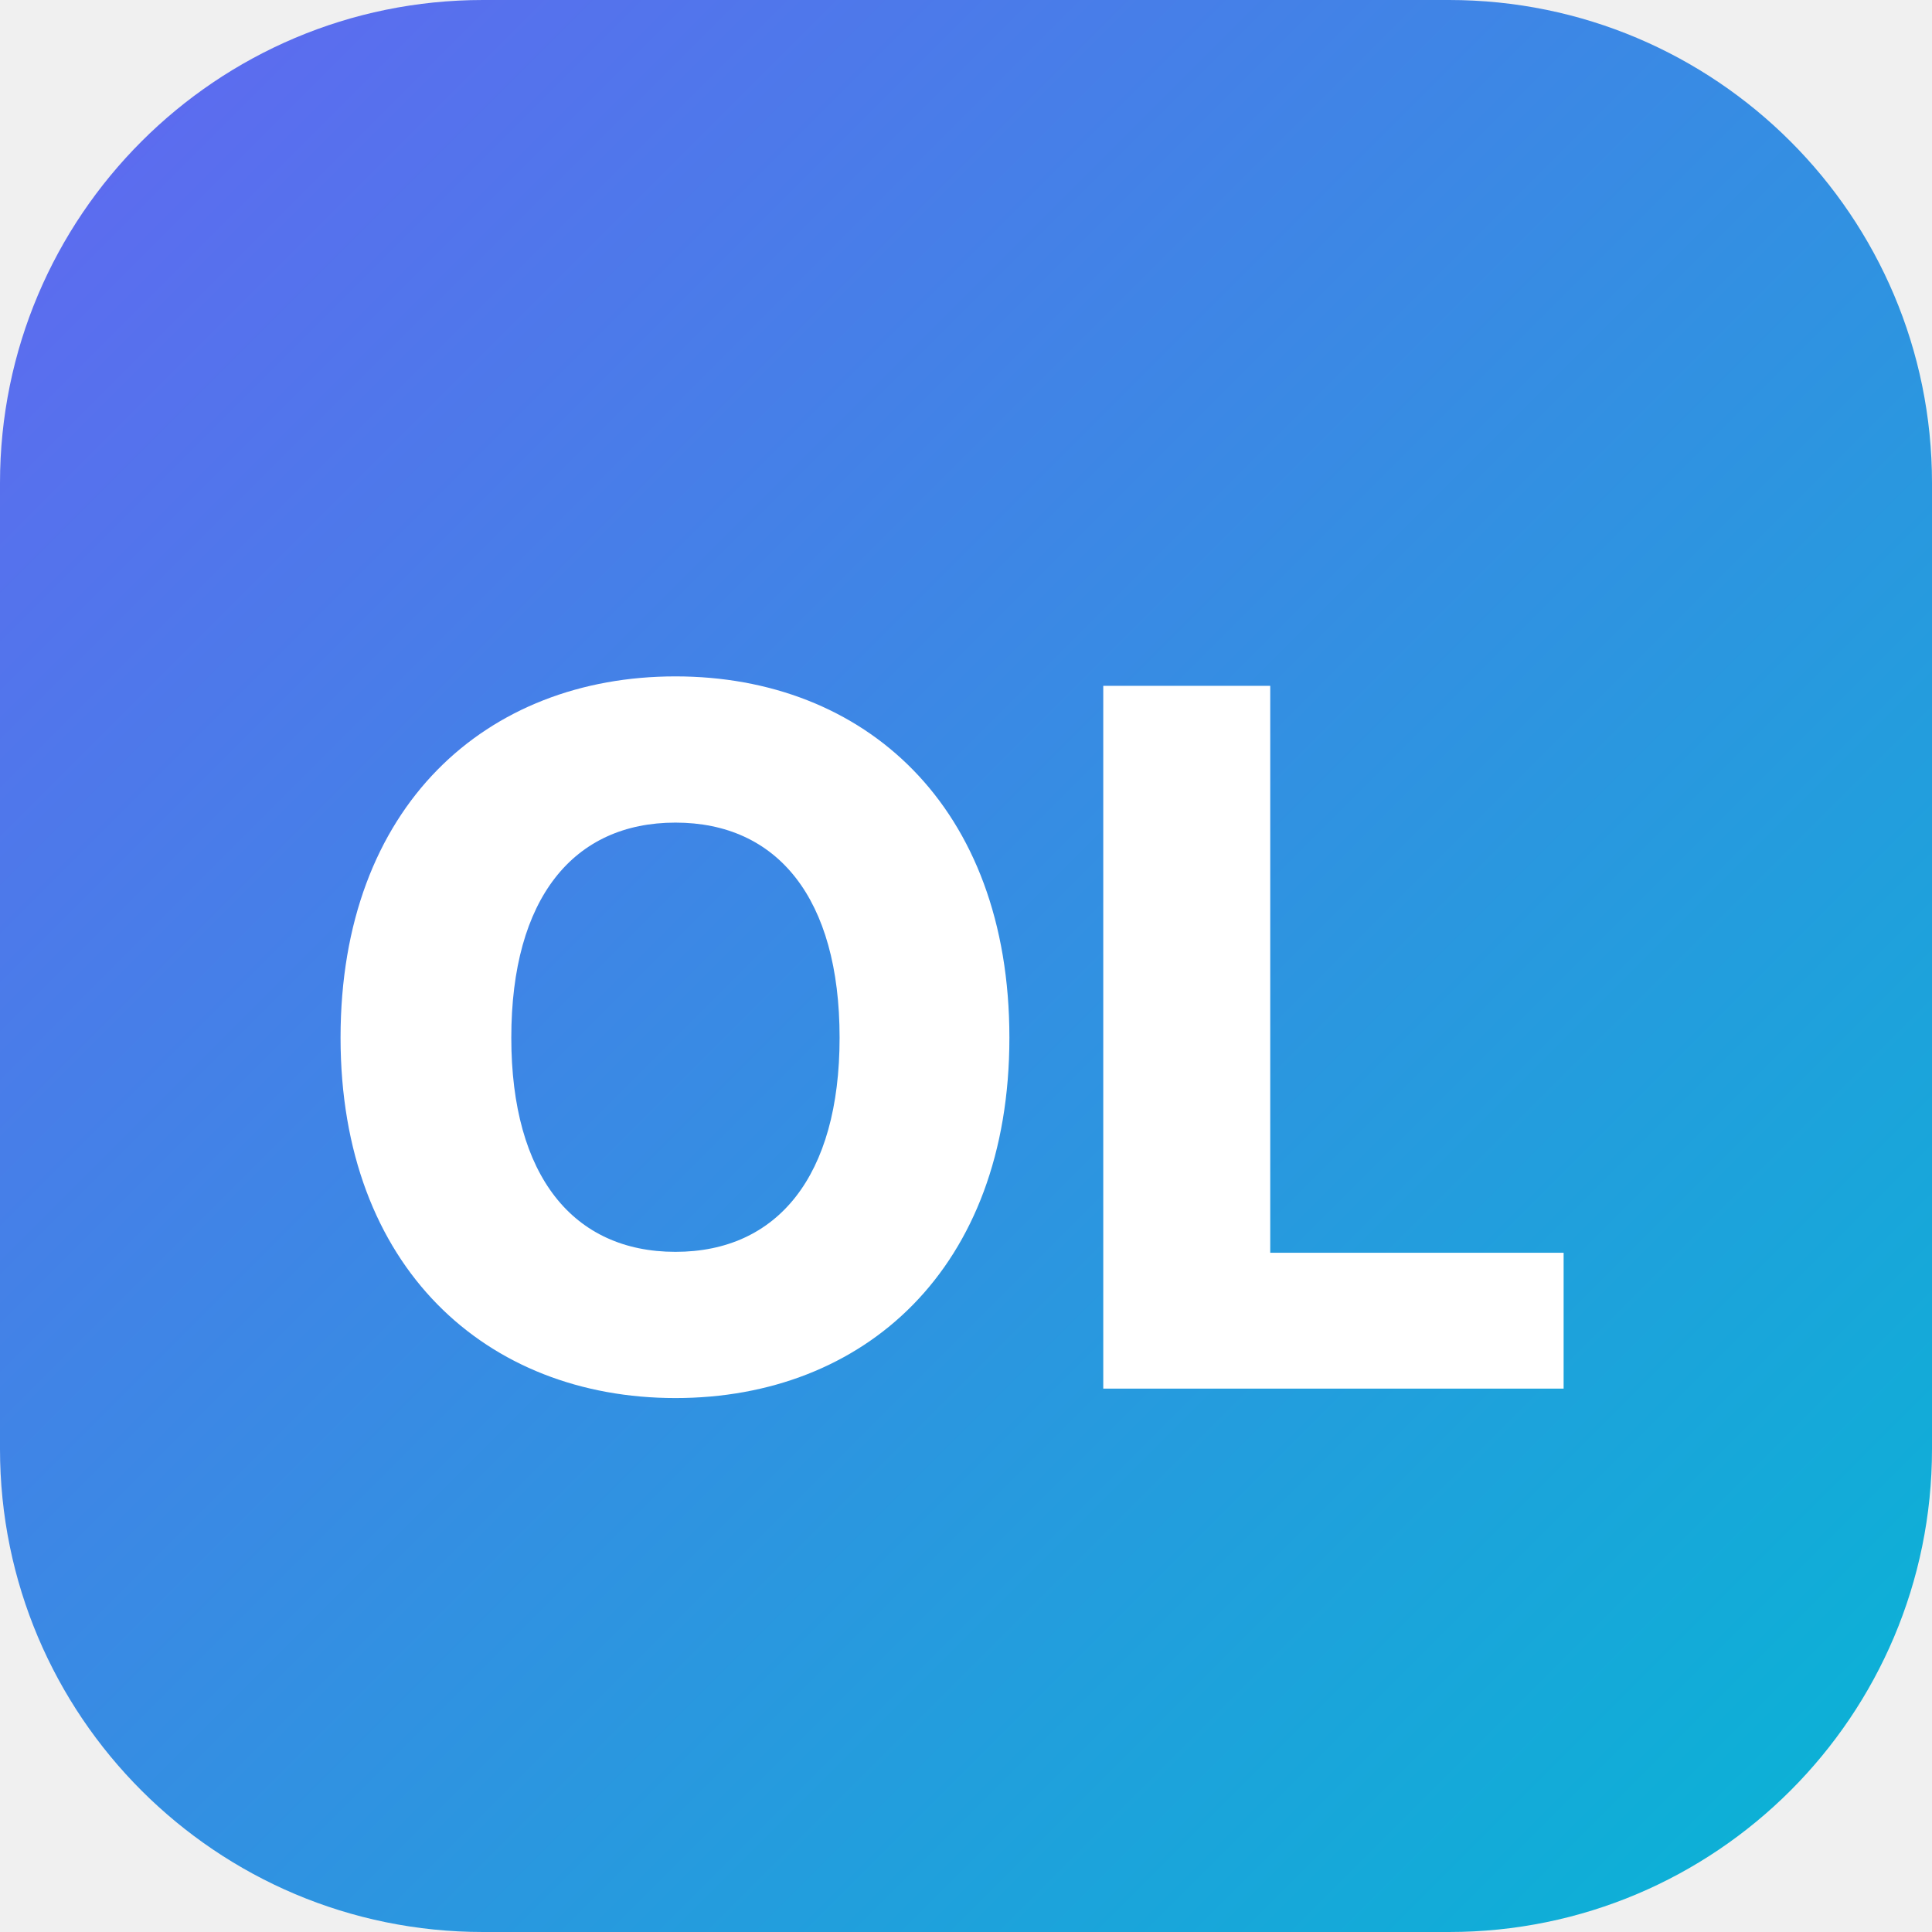
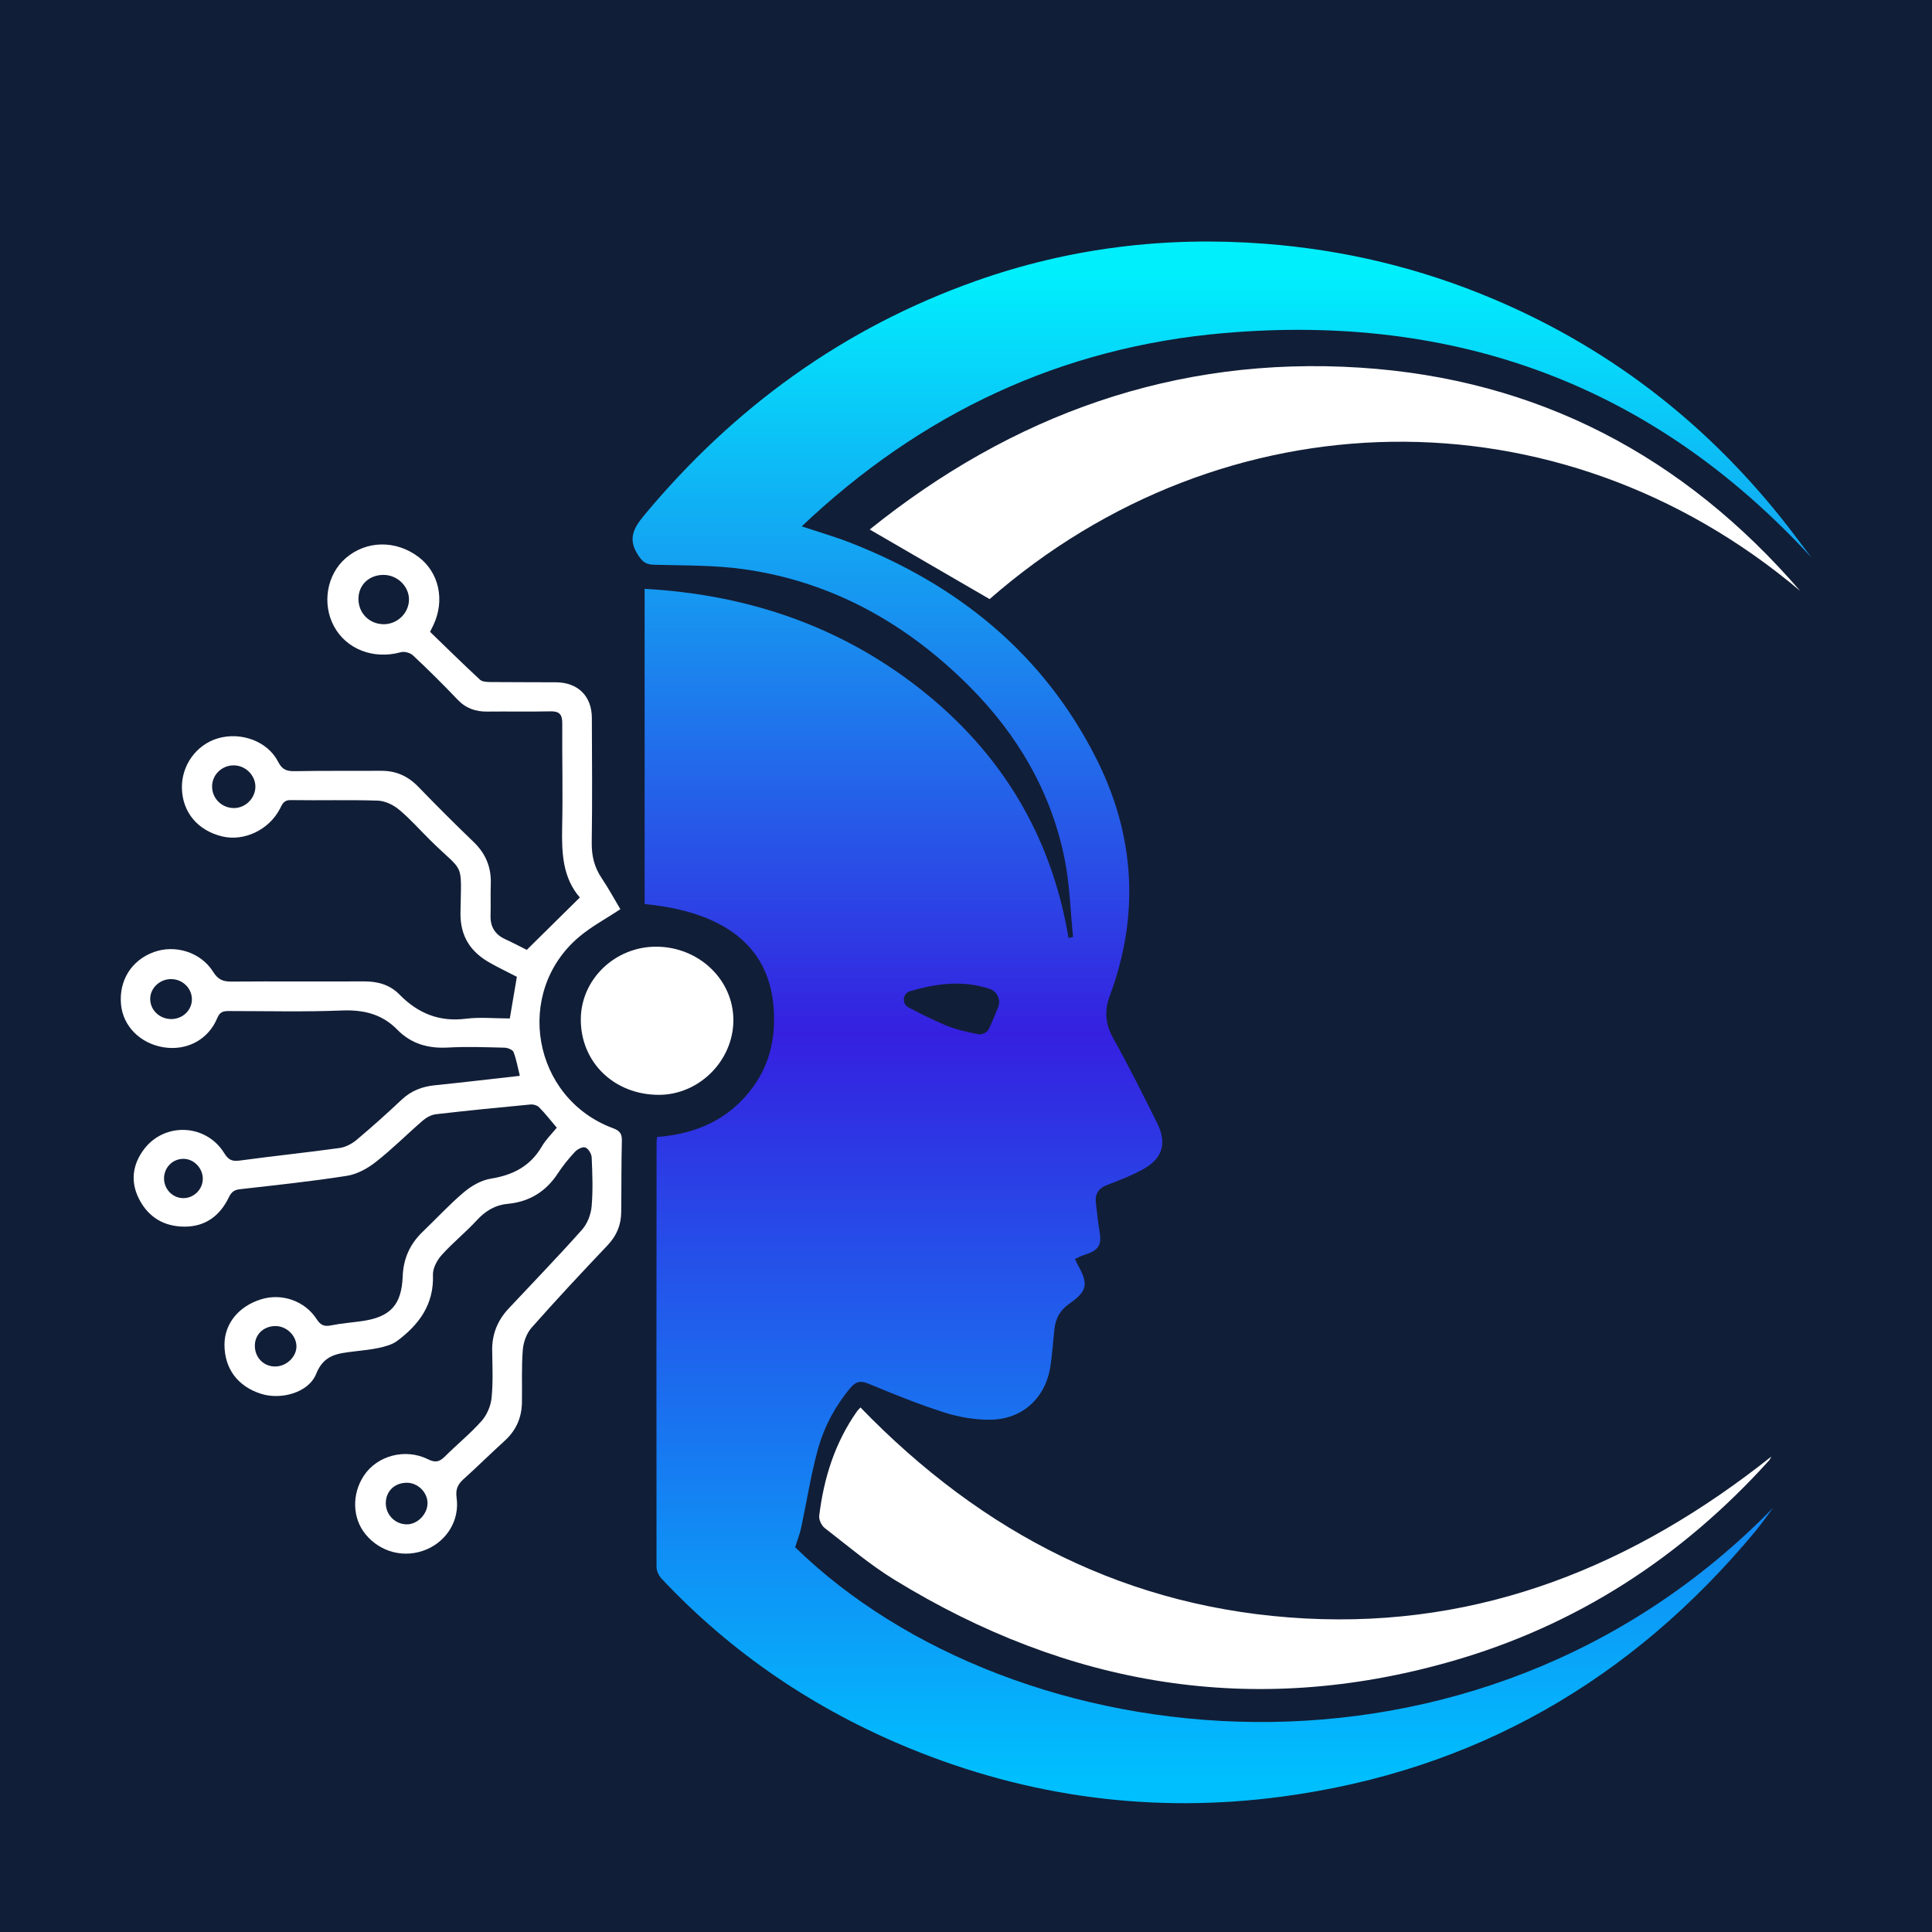
- <svg xmlns="http://www.w3.org/2000/svg" viewBox="0 0 32 32">
+ <svg xmlns="http://www.w3.org/2000/svg" width="32" height="32" viewBox="0 0 32 32" fill="none">
+   <rect width="32" height="32" fill="#111E37" />
+   <path d="M30 9.231C27.373 6.373 24.107 5.186 20.274 5.517C17.581 5.75 15.262 6.839 13.279 8.718C13.564 8.813 13.824 8.888 14.074 8.985C15.864 9.683 17.278 10.826 18.154 12.556C18.794 13.821 18.882 15.145 18.385 16.484C18.285 16.753 18.31 16.969 18.447 17.213C18.7 17.664 18.929 18.129 19.161 18.591C19.337 18.94 19.258 19.194 18.912 19.378C18.729 19.476 18.533 19.553 18.339 19.626C18.191 19.683 18.132 19.779 18.152 19.933C18.171 20.076 18.182 20.222 18.207 20.364C18.254 20.624 18.207 20.706 17.959 20.785C17.908 20.801 17.861 20.827 17.804 20.852C17.827 20.899 17.838 20.927 17.854 20.954C18.031 21.276 18.009 21.385 17.704 21.599C17.557 21.702 17.485 21.84 17.465 22.01C17.442 22.217 17.429 22.425 17.398 22.631C17.319 23.153 16.935 23.51 16.402 23.515C16.148 23.518 15.884 23.472 15.641 23.395C15.215 23.259 14.798 23.09 14.384 22.918C14.245 22.86 14.17 22.887 14.081 22.993C13.821 23.305 13.637 23.659 13.536 24.045C13.426 24.459 13.359 24.885 13.27 25.303C13.247 25.409 13.206 25.511 13.17 25.627C16.797 29.165 24.439 30.026 29.371 24.971C29.272 25.102 29.179 25.236 29.075 25.362C27.026 27.828 24.431 29.329 21.239 29.757C19.108 30.042 17.042 29.77 15.055 28.953C13.493 28.31 12.118 27.383 10.958 26.148C10.912 26.099 10.874 26.019 10.874 25.953C10.871 23.61 10.873 21.266 10.875 18.923C10.875 18.898 10.88 18.873 10.883 18.832C11.536 18.782 12.09 18.539 12.482 17.991C12.768 17.591 12.853 17.142 12.811 16.661C12.726 15.679 12.009 15.104 10.677 14.974V9.753C12.358 9.846 13.897 10.356 15.236 11.407C16.58 12.463 17.414 13.836 17.698 15.535L17.773 15.519C17.73 15.097 17.719 14.669 17.639 14.255C17.418 13.125 16.856 12.168 16.048 11.36C15.019 10.333 13.8 9.644 12.349 9.432C11.852 9.359 11.342 9.368 10.838 9.354C10.71 9.35 10.652 9.318 10.578 9.208C10.399 8.943 10.478 8.765 10.667 8.538C12.155 6.748 13.972 5.429 16.171 4.651C17.716 4.105 19.31 3.912 20.947 4.037C22.263 4.137 23.528 4.441 24.741 4.955C26.759 5.81 28.414 7.13 29.733 8.876C29.823 8.994 29.911 9.113 30 9.231ZM16.394 16.38C15.947 16.23 15.511 16.29 15.075 16.417C14.95 16.453 14.932 16.624 15.048 16.686C15.25 16.794 15.454 16.893 15.663 16.982C15.835 17.054 16.023 17.094 16.208 17.131C16.257 17.141 16.35 17.1 16.371 17.057C16.43 16.936 16.481 16.811 16.532 16.683C16.581 16.561 16.518 16.422 16.394 16.38Z" fill="url(#paint0_linear_184_29)" />
+   <path d="M9.604 14.865C9.32 14.539 9.302 14.128 9.311 13.703C9.324 13.129 9.309 12.554 9.313 11.979C9.314 11.832 9.263 11.778 9.115 11.782C8.767 11.79 8.42 11.782 8.072 11.786C7.879 11.788 7.718 11.734 7.58 11.589C7.341 11.338 7.094 11.093 6.841 10.856C6.795 10.812 6.697 10.786 6.638 10.803C6.19 10.927 5.736 10.756 5.53 10.37C5.33 9.995 5.414 9.514 5.727 9.244C6.067 8.95 6.558 8.942 6.932 9.225C7.271 9.481 7.372 9.939 7.18 10.35C7.167 10.379 7.152 10.406 7.123 10.465C7.395 10.728 7.669 10.998 7.951 11.259C7.99 11.294 8.068 11.296 8.128 11.297C8.488 11.301 8.849 11.298 9.209 11.301C9.572 11.303 9.802 11.53 9.803 11.891C9.806 12.579 9.811 13.268 9.801 13.956C9.798 14.175 9.844 14.364 9.965 14.544C10.08 14.715 10.178 14.897 10.275 15.059C10.035 15.219 9.793 15.347 9.59 15.519C8.506 16.438 8.819 18.189 10.151 18.686C10.254 18.724 10.302 18.768 10.3 18.885C10.29 19.283 10.294 19.681 10.289 20.079C10.287 20.29 10.213 20.468 10.065 20.624C9.639 21.073 9.216 21.525 8.806 21.989C8.722 22.083 8.669 22.231 8.659 22.359C8.636 22.648 8.65 22.939 8.645 23.23C8.641 23.483 8.547 23.694 8.357 23.866C8.128 24.074 7.908 24.292 7.678 24.499C7.581 24.586 7.543 24.67 7.563 24.809C7.614 25.178 7.404 25.519 7.066 25.663C6.707 25.815 6.304 25.716 6.055 25.413C5.835 25.146 5.824 24.747 6.028 24.44C6.248 24.109 6.712 23.983 7.089 24.17C7.208 24.229 7.276 24.215 7.365 24.128C7.566 23.927 7.789 23.747 7.977 23.535C8.065 23.436 8.129 23.286 8.142 23.153C8.169 22.89 8.155 22.623 8.152 22.358C8.15 22.091 8.245 21.865 8.426 21.672C8.831 21.239 9.245 20.812 9.639 20.369C9.728 20.27 9.787 20.116 9.799 19.983C9.823 19.713 9.812 19.44 9.8 19.169C9.797 19.11 9.744 19.023 9.695 19.006C9.65 18.989 9.562 19.035 9.521 19.08C9.418 19.19 9.322 19.31 9.239 19.436C9.042 19.736 8.769 19.905 8.413 19.939C8.2 19.959 8.039 20.057 7.895 20.214C7.711 20.414 7.497 20.585 7.316 20.787C7.238 20.873 7.167 21.007 7.171 21.116C7.189 21.606 6.94 21.942 6.574 22.213C6.491 22.273 6.38 22.302 6.277 22.325C6.142 22.355 6.003 22.366 5.865 22.384C5.603 22.418 5.367 22.429 5.236 22.757C5.11 23.07 4.651 23.189 4.328 23.087C3.938 22.965 3.718 22.67 3.718 22.27C3.719 21.922 3.955 21.633 4.33 21.519C4.668 21.416 5.049 21.546 5.244 21.848C5.31 21.951 5.371 21.976 5.487 21.952C5.654 21.918 5.825 21.906 5.994 21.882C6.465 21.815 6.652 21.615 6.67 21.14C6.681 20.845 6.791 20.603 7.002 20.401C7.23 20.182 7.445 19.948 7.686 19.745C7.81 19.64 7.974 19.547 8.131 19.522C8.497 19.463 8.783 19.316 8.974 18.99C9.039 18.877 9.137 18.783 9.222 18.678C9.121 18.559 9.032 18.444 8.931 18.342C8.899 18.308 8.833 18.289 8.785 18.294C8.263 18.343 7.741 18.395 7.221 18.455C7.146 18.464 7.064 18.508 7.005 18.558C6.742 18.785 6.497 19.033 6.223 19.247C6.086 19.355 5.912 19.45 5.742 19.476C5.156 19.568 4.565 19.63 3.975 19.697C3.875 19.708 3.83 19.747 3.787 19.838C3.64 20.139 3.399 20.319 3.054 20.317C2.716 20.316 2.456 20.16 2.303 19.859C2.158 19.575 2.193 19.292 2.383 19.038C2.724 18.583 3.414 18.612 3.715 19.101C3.783 19.211 3.843 19.239 3.967 19.223C4.518 19.148 5.071 19.091 5.621 19.015C5.72 19.002 5.826 18.947 5.904 18.882C6.16 18.667 6.41 18.443 6.653 18.214C6.809 18.067 6.988 17.998 7.197 17.976C7.66 17.929 8.124 17.873 8.61 17.819C8.574 17.675 8.553 17.546 8.506 17.426C8.491 17.387 8.41 17.355 8.359 17.353C8.043 17.345 7.727 17.333 7.412 17.351C7.088 17.368 6.807 17.286 6.583 17.057C6.324 16.792 6.02 16.723 5.658 16.737C5.039 16.762 4.42 16.746 3.8 16.746C3.709 16.746 3.645 16.75 3.599 16.861C3.45 17.223 3.091 17.409 2.707 17.346C2.32 17.282 2.036 16.995 2.004 16.633C1.969 16.239 2.178 15.905 2.546 15.77C2.901 15.64 3.326 15.77 3.53 16.096C3.608 16.221 3.69 16.259 3.829 16.258C4.562 16.252 5.295 16.259 6.028 16.255C6.254 16.254 6.456 16.309 6.615 16.471C6.92 16.783 7.275 16.93 7.719 16.873C7.955 16.844 8.198 16.869 8.444 16.869C8.483 16.637 8.521 16.416 8.561 16.179C8.419 16.106 8.272 16.035 8.13 15.956C7.8 15.775 7.621 15.516 7.627 15.117C7.641 14.237 7.697 14.482 7.122 13.912C6.951 13.743 6.792 13.561 6.608 13.409C6.513 13.33 6.377 13.265 6.258 13.261C5.778 13.245 5.298 13.26 4.817 13.252C4.696 13.249 4.674 13.324 4.634 13.401C4.45 13.749 4.039 13.941 3.677 13.853C3.274 13.754 3.024 13.455 3.013 13.059C3.003 12.679 3.251 12.334 3.609 12.229C3.992 12.117 4.434 12.277 4.607 12.618C4.675 12.753 4.754 12.775 4.886 12.773C5.36 12.764 5.834 12.77 6.308 12.767C6.557 12.764 6.758 12.854 6.931 13.034C7.229 13.342 7.533 13.646 7.843 13.944C8.043 14.136 8.138 14.362 8.129 14.638C8.123 14.815 8.13 14.992 8.125 15.168C8.121 15.354 8.201 15.48 8.37 15.557C8.501 15.617 8.629 15.685 8.725 15.733C9.021 15.442 9.302 15.164 9.604 14.865ZM6.349 9.522C6.111 9.523 5.937 9.69 5.937 9.92C5.937 10.156 6.117 10.337 6.355 10.339C6.579 10.34 6.769 10.159 6.774 9.937C6.778 9.713 6.582 9.521 6.349 9.522ZM4.23 13.027C4.228 12.84 4.068 12.68 3.876 12.677C3.675 12.673 3.509 12.835 3.513 13.033C3.516 13.232 3.681 13.388 3.883 13.384C4.073 13.379 4.231 13.216 4.23 13.027ZM6.74 25.248C6.919 25.248 7.086 25.072 7.081 24.889C7.076 24.71 6.915 24.557 6.735 24.559C6.532 24.561 6.388 24.703 6.39 24.902C6.393 25.094 6.548 25.249 6.74 25.248ZM2.839 16.217C2.653 16.213 2.492 16.36 2.488 16.537C2.483 16.725 2.64 16.879 2.838 16.879C3.019 16.878 3.169 16.742 3.178 16.569C3.187 16.38 3.035 16.221 2.839 16.217ZM4.91 22.293C4.904 22.108 4.731 21.953 4.542 21.964C4.353 21.975 4.22 22.112 4.221 22.292C4.222 22.491 4.375 22.641 4.57 22.633C4.755 22.626 4.915 22.465 4.91 22.293ZM3.359 19.522C3.357 19.345 3.211 19.195 3.039 19.194C2.861 19.193 2.718 19.336 2.717 19.517C2.716 19.696 2.859 19.844 3.035 19.845C3.212 19.846 3.36 19.698 3.359 19.522Z" fill="white" />
+   <path d="M29.816 9.787C25.806 6.403 20.261 6.54 16.391 9.923C15.727 9.538 15.071 9.157 14.405 8.77C16.764 6.872 19.462 5.893 22.523 6.089C25.47 6.277 27.894 7.559 29.816 9.787Z" fill="white" />
+   <path d="M14.252 23.312C16.274 25.401 18.695 26.652 21.618 26.807C24.546 26.962 27.073 25.925 29.338 24.126C29.326 24.147 29.317 24.171 29.302 24.189C27.854 25.793 26.106 26.929 24.025 27.521C20.755 28.453 17.689 27.929 14.815 26.166C14.407 25.916 14.039 25.602 13.66 25.309C13.607 25.268 13.561 25.171 13.569 25.106C13.644 24.484 13.828 23.898 14.193 23.378C14.206 23.359 14.224 23.343 14.252 23.312Z" fill="white" />
+   <path d="M10.911 18.134C10.174 18.133 9.619 17.597 9.62 16.886C9.621 16.222 10.185 15.678 10.871 15.68C11.58 15.683 12.152 16.232 12.147 16.906C12.142 17.573 11.576 18.135 10.911 18.134Z" fill="white" />
  <defs>
-     <linearGradient id="g" x1="0%" y1="0%" x2="100%" y2="100%">
-       <stop offset="0%" style="stop-color:#6366F1" />
-       <stop offset="100%" style="stop-color:#06B6D4" />
+     <linearGradient id="paint0_linear_184_29" x1="20.239" y1="4.542" x2="20.239" y2="29.442" gradientUnits="userSpaceOnUse">
+       <stop stop-color="#00EFFD" />
+       <stop offset="0.505" stop-color="#3520E0" />
+       <stop offset="1" stop-color="#00BFFE" />
    </linearGradient>
  </defs>
-   <rect width="32" height="32" rx="8" fill="url(#g)" />
-   <text x="5" y="23" font-family="Inter,sans-serif" font-weight="800" font-size="16" fill="white">OL</text>
</svg>
